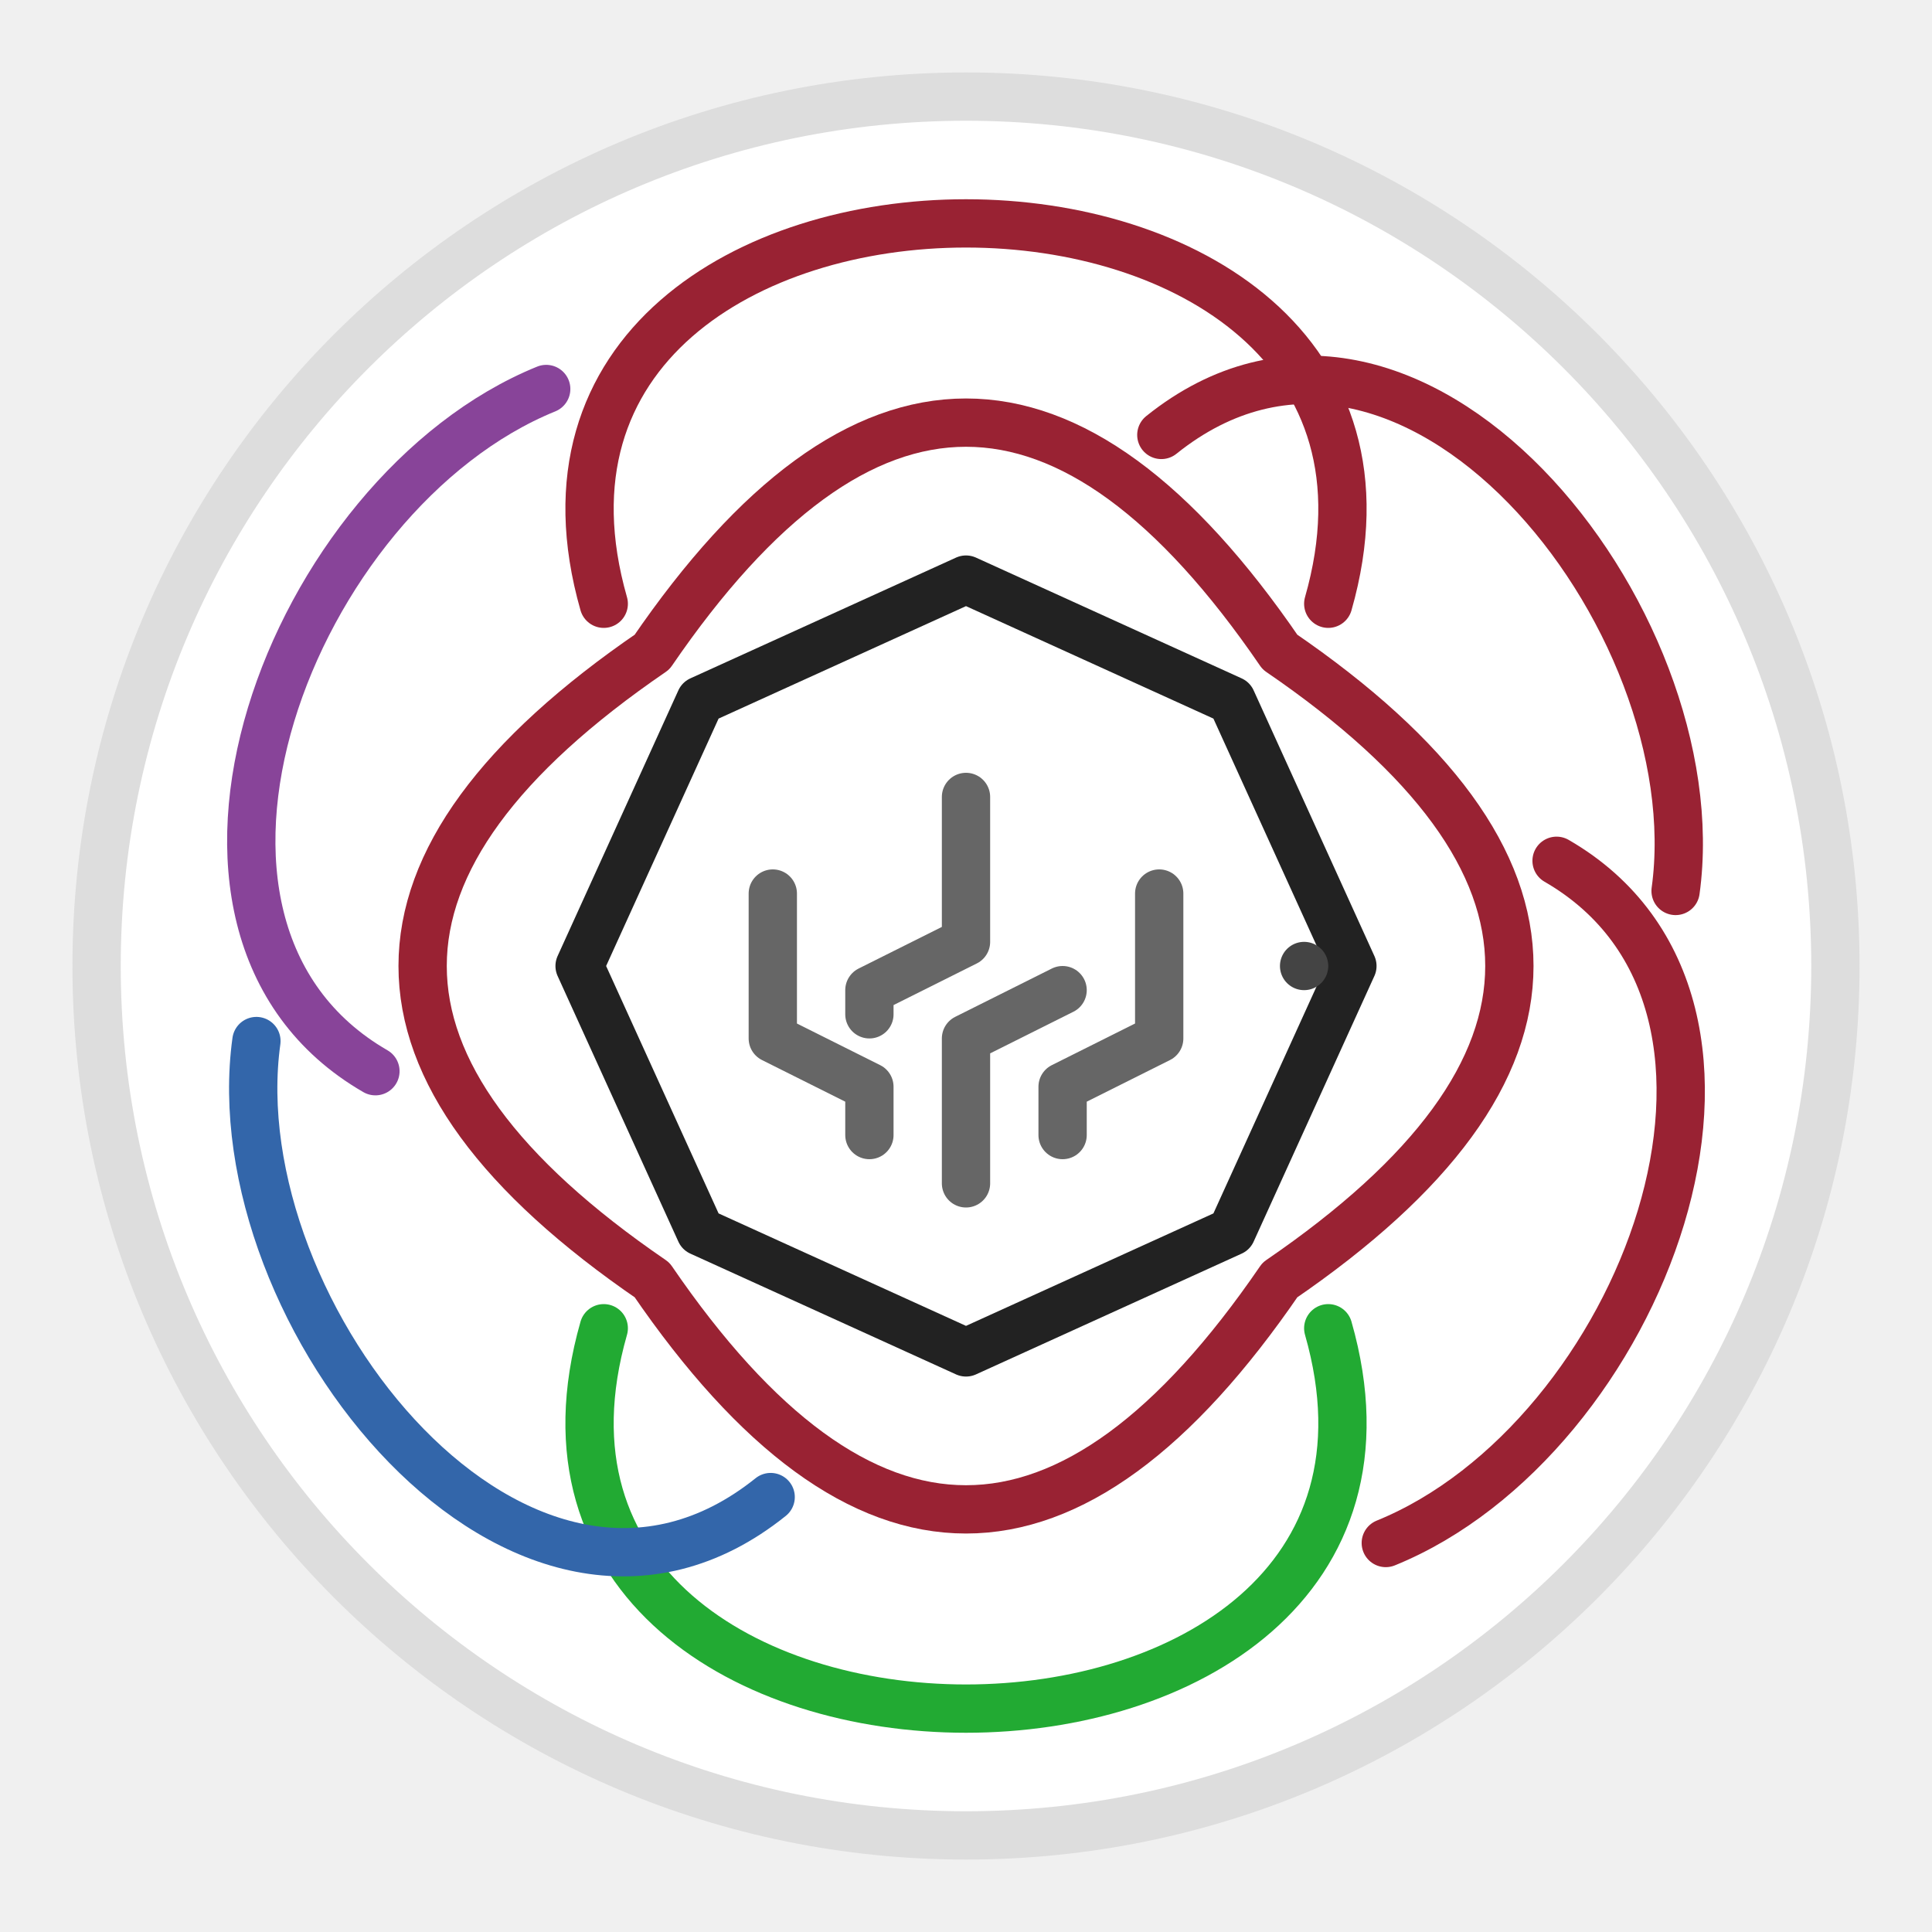
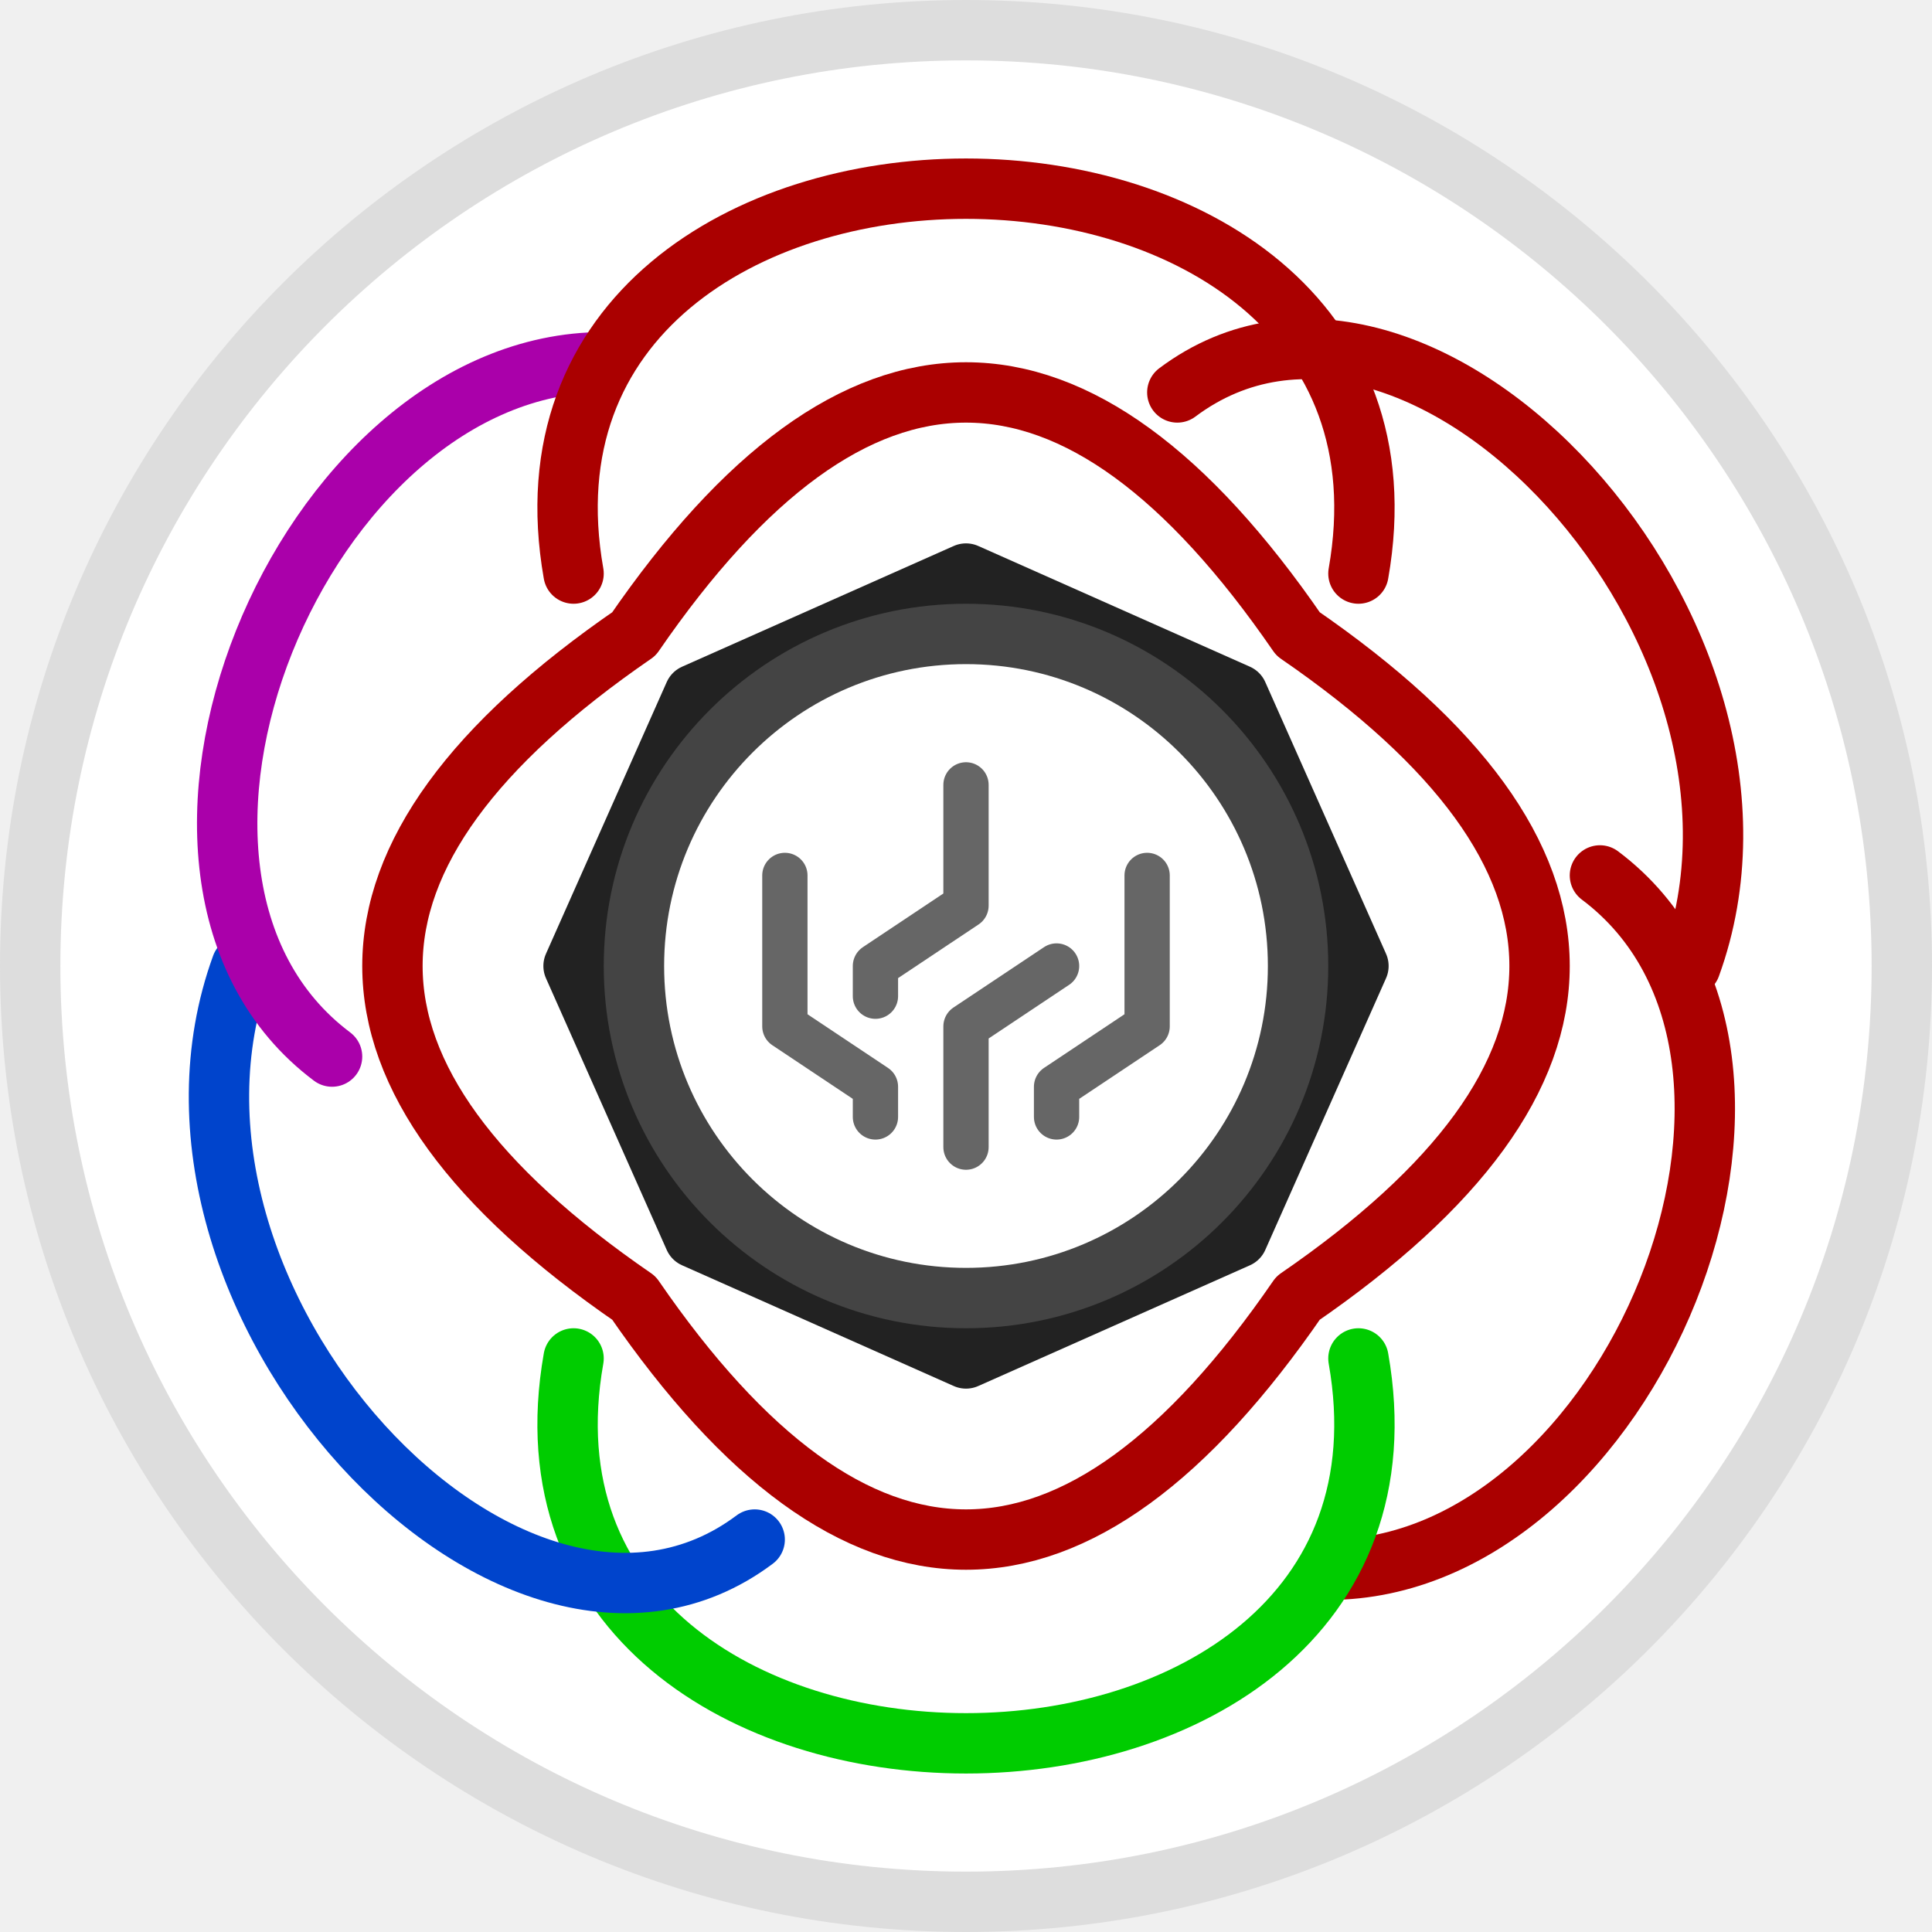
- <svg xmlns="http://www.w3.org/2000/svg" width="512" height="512" viewBox="0 0 80 80">
-   <g style="fill:none;stroke:#923;stroke-width:2;stroke-linecap:round;stroke-linejoin:round;" transform="translate(40,40)">
-     <circle r="36" style="fill:#fff;stroke:#ddd;" />
-     <path d="M-8,-3v6l4,2v2 M0,-7v6l-4,2v1 M4,1l-4,2v6 M8,-3v6l-4,2v2" stroke="#666" />
-     <path d="m16,0l-5,-11,-11,-5,-11,5,-5,11,5,11,11,5,11,-5z" stroke="#222" />
-     <path d="m14,0a14,14,0,1,0,0,0z" stroke="#444" />
+ <svg xmlns="http://www.w3.org/2000/svg" width="512" height="512" viewBox="0 0 64 64">
+   <g style="fill:none;stroke:#a00;stroke-width:2;stroke-linecap:round;stroke-linejoin:round;" transform="translate(32,32)">
+     <circle r="31" style="fill:#fff;stroke:#ddd;" />
    <g>
-       <path d="m13,-13q-13,-19,-26,0,-19,13,0,26,13,19,26,0,19,-13,0,-26" />
-       <path d="m15,-15c6,-21,-36,-21,-30,0" />
-       <path d="m12,-27c-9,-7,-29,-4,-27,9" transform="rotate(60)" />
-       <path d="m12,-27c-9,-7,-28,-4,-28,8" transform="rotate(120)" />
-       <path d="m15,-15c6,-21,-36,-21,-30,0" stroke="#2a3" transform="rotate(180)" />
-       <path d="m12,-27c-9,-7,-29,-4,-27,9" stroke="#36a" transform="rotate(240)" />
-       <path d="m12,-27c-9,-7,-28,-4,-28,8" stroke="#849" transform="rotate(300)" />
+       <path d="M7,-19c8,-6,21,8,17,19" />
+       <path d="M21,-3c8,6,1,23,-9,23" />
+       <path d="M13,-13c3,-17,-29,-17,-26,0" transform="rotate(180)" stroke="#0c0" />
+       <path d="M7,-19c8,-6,21,8,17,19" transform="rotate(180)" stroke="#04c" />
+       <path d="M21,-3c8,6,1,23,-9,23" transform="rotate(180)" stroke="#a0a" />
+       <path d="M13,-13c3,-17,-29,-17,-26,0" />
    </g>
+     <path d="M11,-11q-11,-16,-22,0,-16,11,0,22,11,16,22,0,16,-11,0,-22" />
+     <path d="M13,0l-4,-9,-9,-4,-9,4,-4,9,4,9,9,4,9,-4z" stroke="#222" />
+     <circle r="11" stroke="#444" />
+     <path d="M-6,-3v5l3,2v1 M0,-6v4l-3,2v1 M3,0l-3,2v4 M6,-3v5l-3,2v1" stroke="#666" stroke-width="1.5" />
  </g>
</svg>
